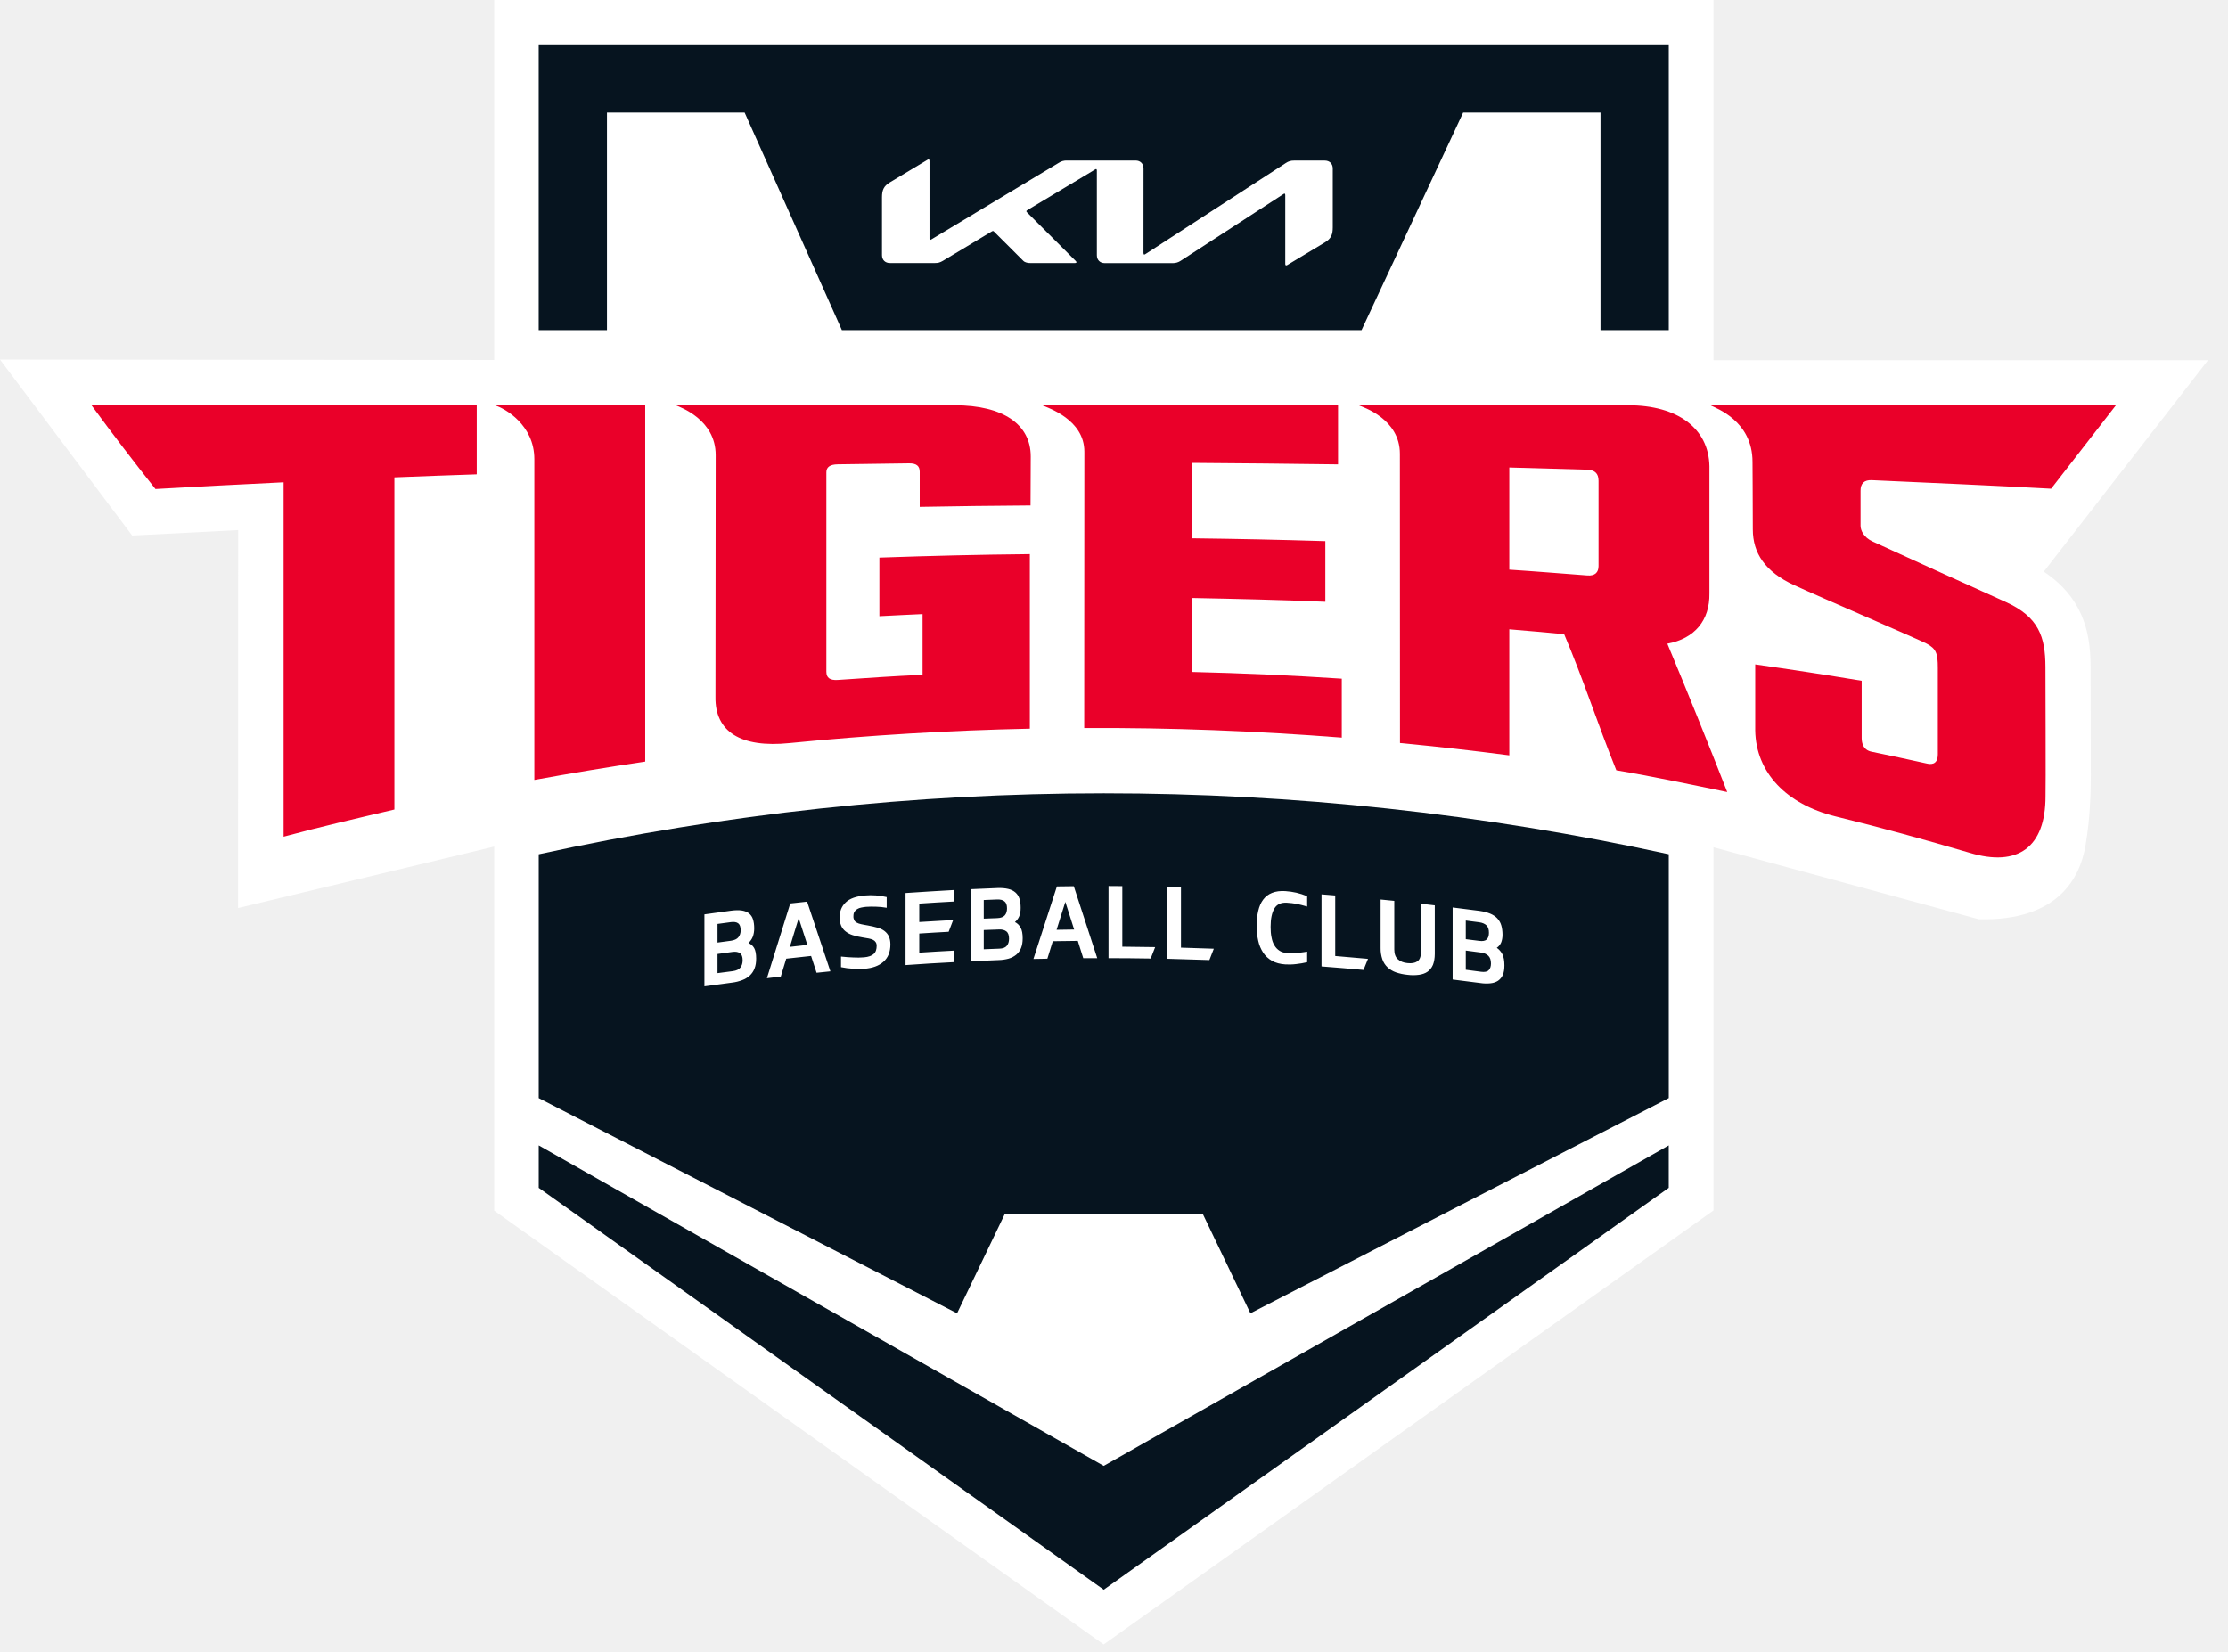
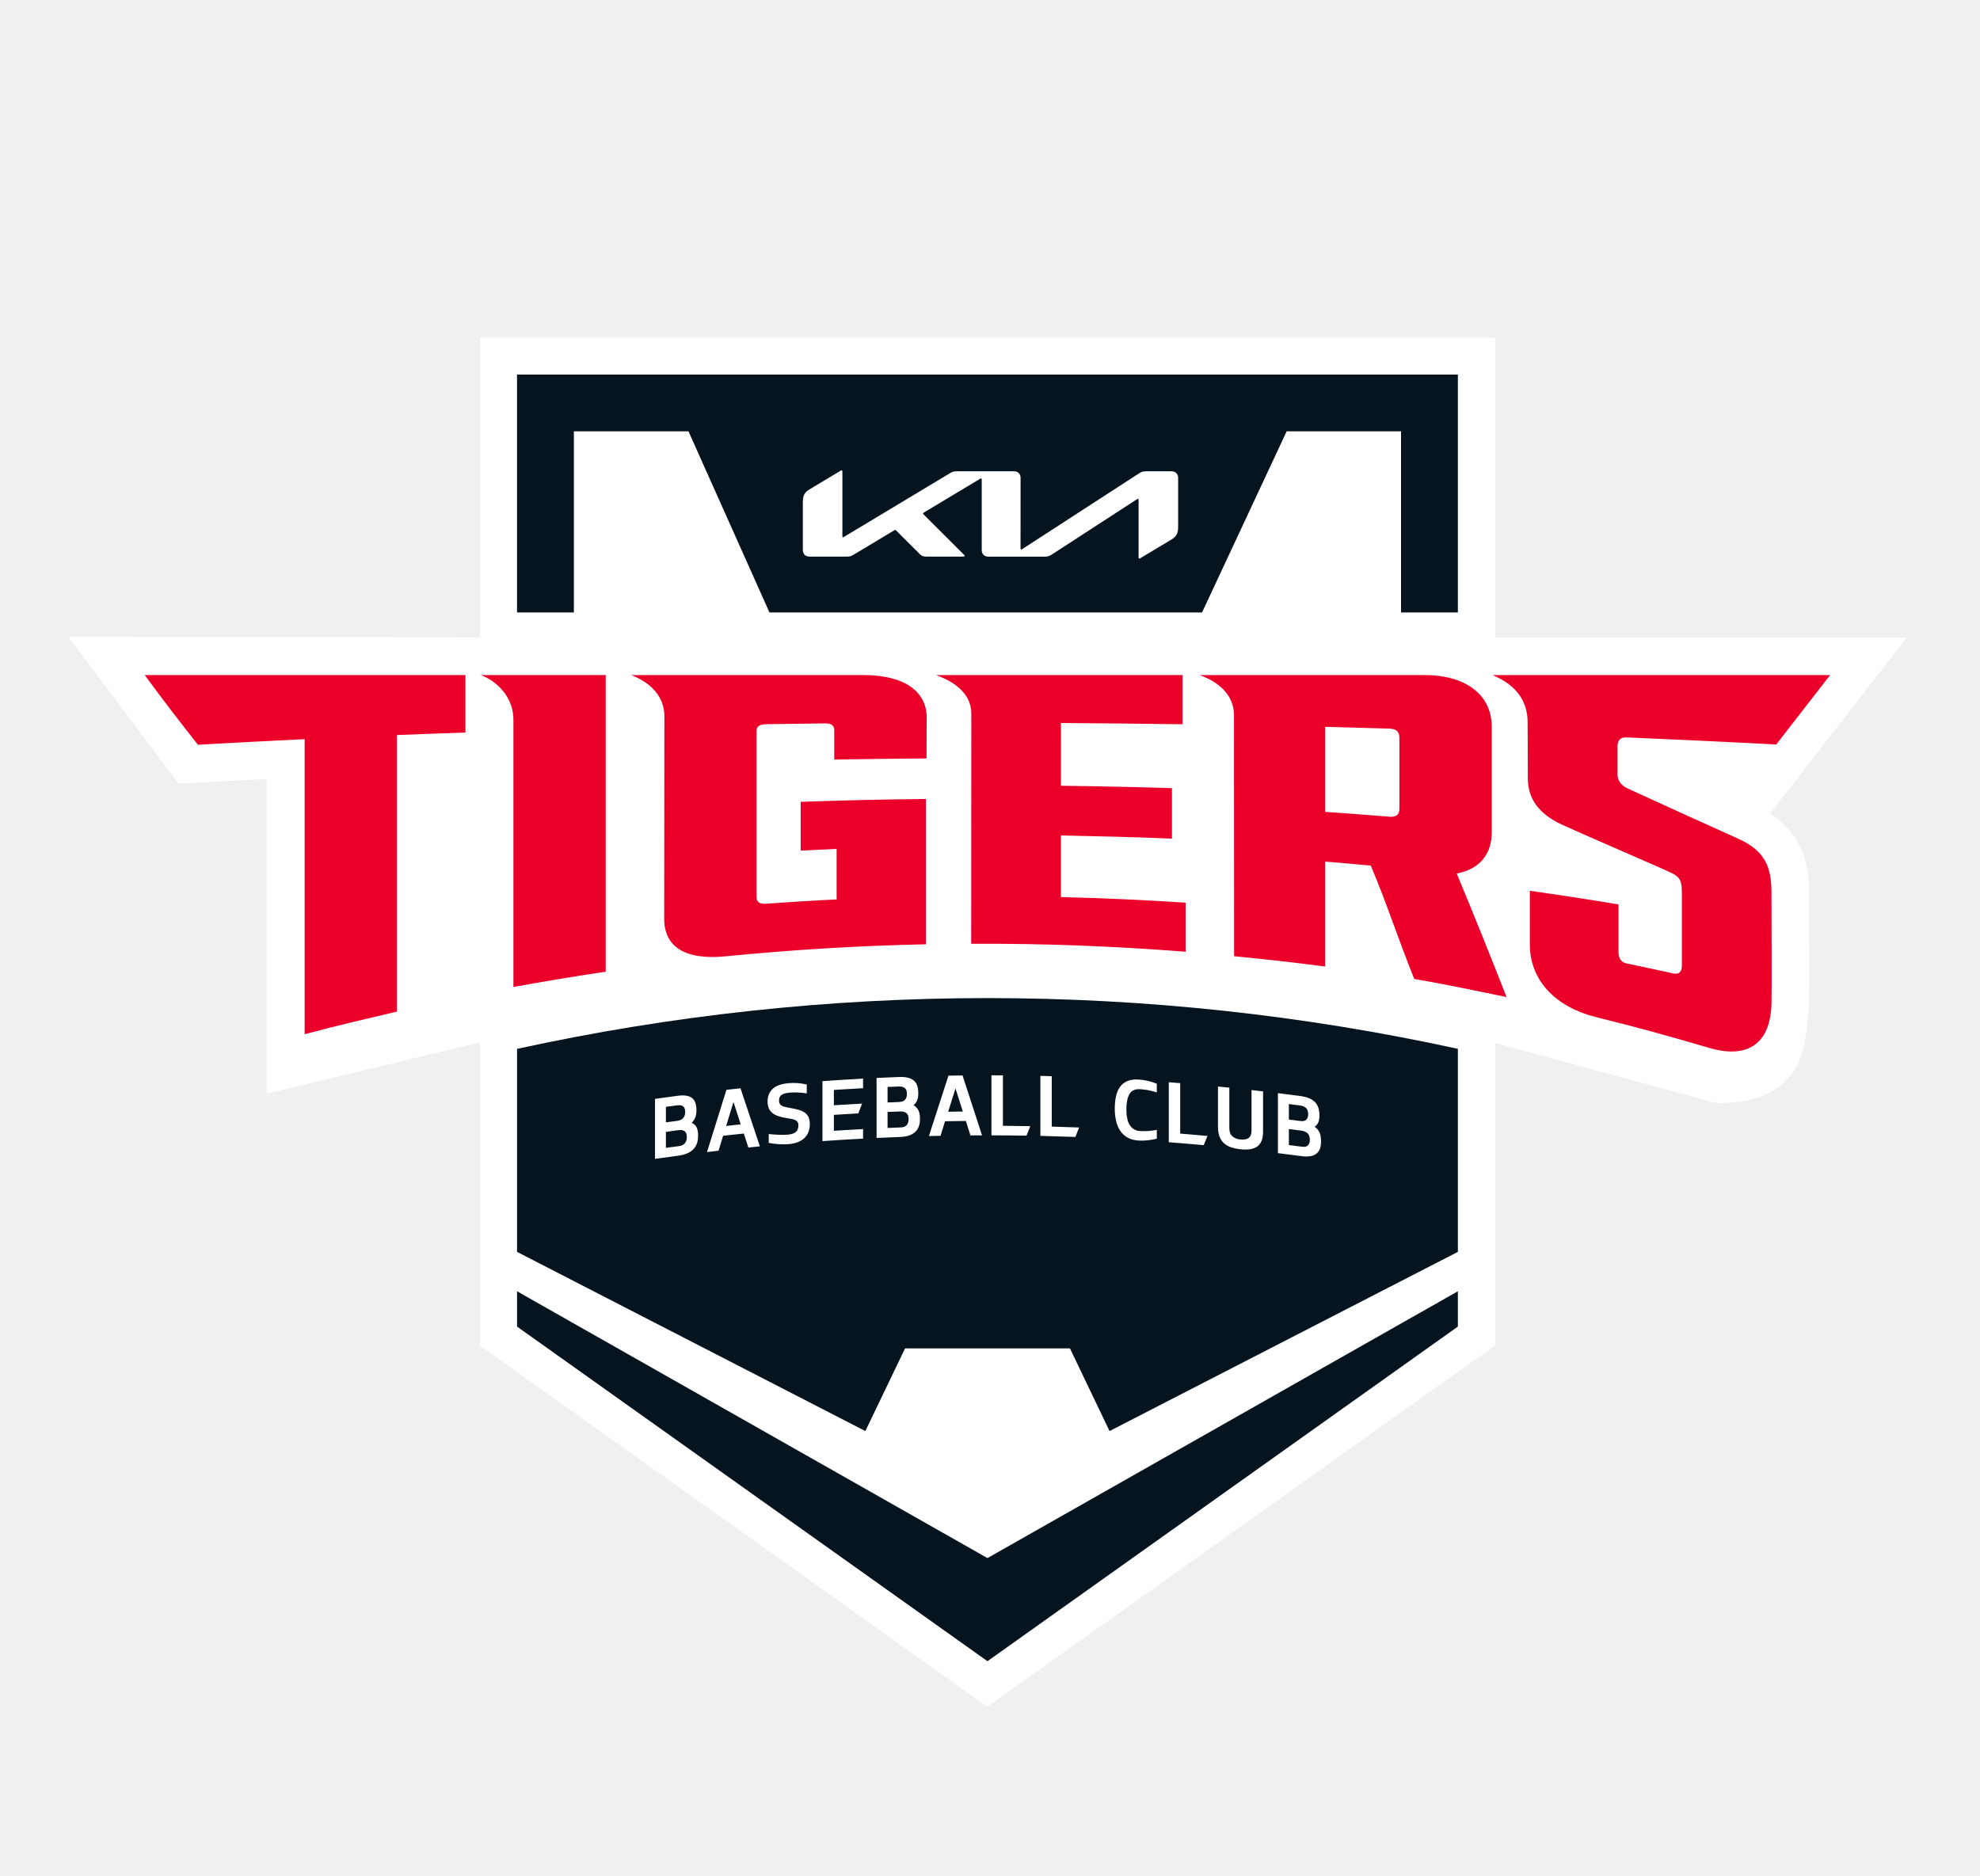
- <svg xmlns="http://www.w3.org/2000/svg" width="89" height="66" viewBox="0 0 89 66" fill="none">
-   <g clip-path="url(#clip0_3029_2956)">
-     <path d="M19.741 0V14.382L0 14.366L5.279 21.396L9.514 21.178L9.51 36.279L19.741 33.822V48.369L44.087 65.7L68.448 48.361V33.85L79.047 36.727C82.263 36.806 83.09 35.013 83.302 33.814C83.405 33.221 83.469 32.585 83.491 32.069C83.513 31.703 83.518 31.339 83.519 30.981C83.519 30.491 83.518 29.846 83.516 29.203C83.514 27.916 83.51 26.639 83.51 26.638V26.638C83.508 25.912 83.437 25.081 82.991 24.261C82.68 23.692 82.204 23.213 81.641 22.838L88.2 14.393L68.448 14.391V0H19.741Z" fill="white" />
-     <path d="M44.09 58.566L21.52 45.763V47.458L44.09 63.514L66.66 47.458V45.763L44.09 58.566Z" fill="#06141F" />
-     <path d="M40.137 48.504H48.048L49.949 52.47L66.661 43.872V34.13C51.789 30.882 36.391 30.883 21.52 34.131V43.873L38.231 52.471L40.137 48.504Z" fill="#06141F" />
-     <path d="M38.135 16.192H26.998C27.172 16.27 28.589 16.759 28.589 18.182L28.58 27.846C28.558 29.226 29.577 29.89 31.544 29.688C34.733 29.372 37.934 29.18 41.138 29.113V22.139C39.036 22.16 37.229 22.205 35.128 22.277V24.619C35.808 24.588 36.171 24.562 36.853 24.535V26.96C35.663 27.014 34.66 27.084 33.466 27.166C33.154 27.186 33.01 27.084 33.01 26.837V18.867C33.01 18.659 33.16 18.555 33.467 18.551C34.446 18.535 35.33 18.522 36.309 18.512C36.615 18.509 36.739 18.619 36.739 18.854V20.249C38.214 20.223 39.694 20.203 41.166 20.194L41.174 18.238C41.176 16.96 40.078 16.192 38.136 16.192" fill="#EA0029" />
-     <path d="M63.856 19.207V22.616C63.856 22.868 63.714 23.015 63.408 22.991C62.297 22.908 61.407 22.832 60.291 22.759V18.678C61.406 18.706 62.283 18.737 63.395 18.765C63.703 18.777 63.856 18.912 63.856 19.207ZM68.285 23.702V18.626C68.256 17.102 66.999 16.194 65.056 16.192H54.273C54.462 16.271 55.92 16.741 55.92 18.13L55.924 29.686C57.354 29.823 58.867 29.991 60.291 30.179V25.143C61.007 25.203 61.766 25.268 62.482 25.338C63.242 27.125 63.808 28.893 64.566 30.776C66.003 31.019 67.567 31.349 68.996 31.644C68.221 29.66 67.423 27.684 66.604 25.717C67.694 25.515 68.303 24.789 68.285 23.702Z" fill="#EA0029" />
-     <path d="M6.21 19.538C7.943 19.442 9.591 19.351 11.329 19.269V33.428C12.755 33.042 14.318 32.681 15.755 32.343V19.072C16.795 19.028 18.007 18.987 19.044 18.951V16.193H3.656C4.486 17.324 5.337 18.439 6.21 19.538ZM80.114 24.047C78.785 23.451 75.736 22.066 74.795 21.63C74.45 21.468 74.322 21.192 74.322 21.003V19.61C74.318 19.314 74.471 19.169 74.774 19.184C77.036 19.287 79.681 19.401 81.934 19.526L84.522 16.193H68.328C68.551 16.313 70.006 16.812 70.006 18.452C70.006 18.452 70.018 20.212 70.018 21.15C70.018 22.091 70.504 22.847 71.681 23.384C72.854 23.922 76.672 25.558 76.964 25.716C77.345 25.918 77.409 26.116 77.409 26.676V30.135C77.41 30.605 77.071 30.529 76.96 30.504C76.184 30.329 75.54 30.197 74.76 30.033C74.649 30.009 74.372 29.934 74.367 29.488V27.199C72.952 26.964 71.534 26.746 70.114 26.545V29.181C70.141 30.873 71.366 32.13 73.305 32.613C75.127 33.058 76.879 33.543 78.68 34.072C80.598 34.652 81.714 33.861 81.71 31.809C81.724 31.757 81.707 26.644 81.707 26.644C81.704 25.45 81.443 24.646 80.114 24.047M21.345 18.344V31.161C22.81 30.894 24.299 30.647 25.774 30.429V16.192H19.762C20.161 16.309 21.345 16.97 21.345 18.344M41.633 16.192C41.853 16.293 43.316 16.757 43.316 18.045C43.312 21.727 43.312 25.407 43.31 29.087C46.763 29.07 50.157 29.201 53.599 29.47V27.115C51.606 26.984 49.611 26.894 47.614 26.847V23.891C49.393 23.926 51.166 23.966 52.942 24.043V21.62C51.167 21.565 49.391 21.527 47.614 21.506C47.619 18.568 47.614 18.568 47.614 18.494C49.601 18.508 51.465 18.526 53.45 18.553V16.193L41.633 16.192Z" fill="#EA0029" />
-     <path d="M29.275 38.8C29.417 38.781 29.518 38.733 29.578 38.655C29.636 38.58 29.666 38.481 29.666 38.363C29.666 38.228 29.632 38.132 29.559 38.082C29.491 38.033 29.396 38.015 29.274 38.029C29.071 38.058 28.867 38.086 28.662 38.114V38.88C28.867 38.853 29.071 38.826 29.275 38.8ZM29.196 37.586C29.337 37.566 29.439 37.519 29.497 37.445C29.557 37.372 29.587 37.278 29.587 37.163C29.585 37.027 29.553 36.935 29.486 36.887C29.418 36.839 29.322 36.824 29.196 36.841C29.017 36.864 28.84 36.888 28.662 36.913V37.658C28.842 37.634 29.017 37.608 29.196 37.586ZM29.207 36.384C29.375 36.362 29.514 36.359 29.632 36.377C29.75 36.395 29.842 36.433 29.919 36.49C29.991 36.551 30.048 36.629 30.078 36.727C30.11 36.826 30.128 36.947 30.128 37.091C30.128 37.217 30.107 37.33 30.071 37.426C30.034 37.519 29.975 37.602 29.899 37.678C29.995 37.716 30.071 37.783 30.126 37.877C30.179 37.972 30.206 38.111 30.206 38.296C30.206 38.45 30.186 38.58 30.141 38.693C30.101 38.8 30.037 38.896 29.953 38.975C29.865 39.055 29.762 39.118 29.65 39.159C29.521 39.208 29.387 39.242 29.25 39.258C28.88 39.306 28.51 39.358 28.139 39.408V36.531C28.494 36.481 28.851 36.432 29.207 36.384ZM31.553 37.83C31.784 37.804 32.02 37.777 32.251 37.752C32.136 37.396 32.022 37.038 31.905 36.682C31.789 37.063 31.666 37.446 31.553 37.83ZM32.4 38.193C32.069 38.228 31.736 38.264 31.407 38.302C31.333 38.54 31.261 38.778 31.189 39.018C31.003 39.039 30.819 39.062 30.635 39.083C30.944 38.086 31.258 37.091 31.567 36.096C31.791 36.071 32.018 36.047 32.241 36.023L33.171 38.808C32.987 38.826 32.803 38.844 32.619 38.865C32.543 38.64 32.473 38.416 32.4 38.193ZM35.42 36.268C35.275 36.242 35.129 36.227 34.982 36.224C34.845 36.218 34.718 36.224 34.597 36.23C34.533 36.236 34.469 36.246 34.405 36.259C34.343 36.27 34.291 36.29 34.243 36.32C34.198 36.345 34.16 36.382 34.133 36.426C34.104 36.471 34.091 36.529 34.091 36.601C34.087 36.656 34.098 36.711 34.122 36.761C34.143 36.803 34.177 36.838 34.219 36.859C34.266 36.887 34.324 36.908 34.399 36.924C34.47 36.941 34.56 36.956 34.665 36.974C34.811 37 34.939 37.03 35.051 37.062C35.165 37.094 35.258 37.14 35.334 37.198C35.408 37.256 35.467 37.327 35.507 37.411C35.544 37.498 35.568 37.604 35.568 37.73C35.568 38.033 35.474 38.264 35.287 38.428C35.103 38.592 34.844 38.682 34.518 38.706C34.376 38.714 34.225 38.714 34.064 38.703C33.907 38.694 33.75 38.673 33.595 38.641V38.217C33.772 38.237 33.934 38.248 34.082 38.253C34.228 38.262 34.371 38.259 34.515 38.248C34.69 38.232 34.821 38.187 34.899 38.115C34.982 38.044 35.02 37.931 35.02 37.781C35.021 37.734 35.009 37.687 34.984 37.647C34.959 37.606 34.923 37.573 34.881 37.553C34.825 37.526 34.767 37.507 34.706 37.496C34.637 37.482 34.549 37.467 34.456 37.453C34.324 37.433 34.194 37.403 34.067 37.363C33.963 37.331 33.865 37.281 33.779 37.214C33.702 37.154 33.641 37.076 33.602 36.987C33.559 36.881 33.538 36.768 33.54 36.654C33.54 36.407 33.62 36.206 33.784 36.052C33.945 35.897 34.201 35.807 34.56 35.776C34.848 35.752 35.139 35.774 35.42 35.841V36.268ZM36.173 35.679C36.822 35.634 37.473 35.595 38.123 35.558C38.122 35.712 38.122 35.865 38.123 36.017C37.657 36.043 37.188 36.069 36.721 36.101V36.837C37.172 36.809 37.623 36.782 38.075 36.758C38.016 36.914 37.955 37.071 37.895 37.227C37.505 37.249 37.112 37.27 36.721 37.297V38.061C37.188 38.03 37.657 38.003 38.123 37.979C38.122 38.131 38.122 38.285 38.123 38.439C37.473 38.471 36.822 38.512 36.173 38.558V35.679ZM39.915 37.902C40.059 37.899 40.159 37.859 40.217 37.789C40.277 37.716 40.307 37.624 40.307 37.504C40.307 37.367 40.274 37.269 40.201 37.212C40.132 37.157 40.033 37.13 39.915 37.135C39.708 37.143 39.504 37.151 39.297 37.157V37.926C39.504 37.918 39.708 37.91 39.915 37.902ZM39.833 36.682C39.977 36.677 40.078 36.639 40.139 36.569C40.197 36.503 40.226 36.409 40.226 36.295C40.226 36.162 40.196 36.066 40.125 36.012C40.059 35.957 39.962 35.932 39.833 35.936C39.654 35.943 39.477 35.95 39.297 35.958V36.702C39.477 36.695 39.654 36.687 39.833 36.682ZM39.848 35.48C40.013 35.474 40.155 35.487 40.274 35.515C40.39 35.542 40.489 35.592 40.563 35.657C40.635 35.721 40.691 35.804 40.723 35.906C40.756 36.009 40.771 36.131 40.771 36.273C40.771 36.402 40.754 36.513 40.716 36.604C40.678 36.695 40.619 36.773 40.543 36.839C40.642 36.887 40.716 36.964 40.77 37.062C40.825 37.161 40.852 37.303 40.852 37.486C40.852 37.642 40.83 37.769 40.787 37.877C40.746 37.98 40.681 38.07 40.597 38.141C40.507 38.215 40.403 38.269 40.291 38.3C40.161 38.336 40.027 38.355 39.892 38.358C39.517 38.373 39.142 38.389 38.77 38.406V35.526C39.129 35.508 39.486 35.494 39.848 35.48ZM42.206 37.148L42.908 37.137C42.79 36.769 42.676 36.401 42.556 36.032C42.439 36.404 42.32 36.775 42.206 37.148ZM43.054 37.591C42.722 37.594 42.39 37.601 42.055 37.604C41.983 37.837 41.91 38.071 41.838 38.303C41.652 38.306 41.465 38.31 41.281 38.314C41.593 37.348 41.908 36.383 42.219 35.415C42.444 35.413 42.671 35.41 42.894 35.407C43.207 36.364 43.516 37.321 43.83 38.281C43.645 38.281 43.458 38.281 43.272 38.283C43.2 38.052 43.129 37.822 43.054 37.591ZM44.281 38.281V35.399C44.464 35.399 44.647 35.403 44.832 35.403V37.823C45.269 37.826 45.707 37.832 46.144 37.84C46.083 37.99 46.023 38.143 45.965 38.296C45.404 38.286 44.843 38.282 44.281 38.281ZM46.629 38.306V35.427C46.811 35.433 46.991 35.437 47.175 35.443V37.861C47.614 37.873 48.051 37.888 48.487 37.904C48.429 38.057 48.37 38.206 48.31 38.357C47.749 38.339 47.187 38.32 46.629 38.306ZM52.216 38.442C52.07 38.477 51.921 38.502 51.772 38.518C51.624 38.536 51.48 38.538 51.344 38.531C51.135 38.516 50.961 38.471 50.814 38.389C50.672 38.309 50.551 38.198 50.46 38.063C50.366 37.918 50.298 37.757 50.262 37.588C50.218 37.394 50.197 37.196 50.199 36.997C50.199 36.773 50.22 36.569 50.262 36.392C50.303 36.212 50.368 36.064 50.46 35.941C50.551 35.821 50.668 35.729 50.814 35.672C50.961 35.613 51.14 35.589 51.344 35.602C51.496 35.613 51.642 35.634 51.78 35.665C51.914 35.696 52.063 35.743 52.216 35.804V36.218C52.131 36.196 52.056 36.175 51.986 36.156C51.916 36.139 51.849 36.123 51.786 36.11C51.725 36.099 51.663 36.09 51.602 36.083C51.541 36.077 51.475 36.069 51.407 36.066C51.175 36.052 51.005 36.129 50.907 36.295C50.806 36.466 50.756 36.709 50.756 37.029C50.756 37.181 50.765 37.322 50.792 37.446C50.814 37.571 50.852 37.681 50.907 37.769C50.961 37.861 51.029 37.932 51.113 37.985C51.194 38.038 51.292 38.068 51.41 38.074C51.475 38.079 51.537 38.079 51.595 38.079C51.657 38.079 51.717 38.079 51.782 38.074C51.844 38.068 51.909 38.062 51.981 38.054C52.051 38.046 52.131 38.036 52.216 38.019V38.442ZM52.79 38.612V35.732C52.969 35.746 53.15 35.761 53.337 35.776V38.195C53.771 38.232 54.208 38.27 54.646 38.309C54.584 38.456 54.525 38.605 54.467 38.752C53.908 38.701 53.349 38.654 52.79 38.612ZM55.696 37.93C55.696 38.111 55.744 38.244 55.842 38.327C55.94 38.414 56.064 38.464 56.223 38.478C56.389 38.497 56.519 38.475 56.615 38.411C56.712 38.348 56.76 38.225 56.76 38.043V36.106C56.944 36.126 57.127 36.148 57.314 36.171V38.11C57.314 38.283 57.286 38.429 57.242 38.546C57.193 38.662 57.122 38.752 57.03 38.819C56.937 38.886 56.82 38.926 56.687 38.946C56.533 38.967 56.377 38.967 56.223 38.947C56.066 38.932 55.91 38.899 55.761 38.848C55.637 38.805 55.523 38.736 55.426 38.647C55.333 38.558 55.262 38.449 55.22 38.327C55.171 38.182 55.147 38.03 55.15 37.877V35.938C55.332 35.957 55.516 35.974 55.696 35.992V37.93ZM59.167 38.826C59.308 38.844 59.41 38.824 59.468 38.763C59.527 38.703 59.558 38.612 59.558 38.495C59.558 38.357 59.523 38.253 59.453 38.185C59.38 38.117 59.286 38.074 59.167 38.058C58.963 38.029 58.756 38.003 58.552 37.977V38.745C58.756 38.77 58.963 38.8 59.167 38.826ZM59.087 37.591C59.227 37.611 59.331 37.591 59.388 37.532C59.448 37.475 59.477 37.389 59.477 37.27C59.479 37.137 59.445 37.037 59.378 36.97C59.31 36.906 59.215 36.864 59.087 36.847C58.909 36.823 58.73 36.8 58.552 36.778V37.523C58.73 37.545 58.907 37.569 59.087 37.591ZM59.099 36.392C59.266 36.416 59.405 36.451 59.524 36.5C59.641 36.548 59.738 36.614 59.809 36.689C59.881 36.766 59.937 36.859 59.969 36.967C60.002 37.075 60.018 37.201 60.02 37.342C60.02 37.472 59.997 37.579 59.962 37.664C59.922 37.748 59.867 37.818 59.79 37.867C59.888 37.937 59.962 38.023 60.018 38.131C60.069 38.24 60.095 38.385 60.095 38.571C60.095 38.723 60.075 38.849 60.033 38.949C59.993 39.042 59.927 39.123 59.844 39.182C59.759 39.239 59.658 39.274 59.539 39.286C59.407 39.3 59.274 39.297 59.143 39.277C58.772 39.229 58.401 39.18 58.027 39.135V36.256C58.385 36.3 58.743 36.346 59.099 36.392Z" fill="white" />
-     <path d="M24.246 13.188V4.497H29.745L33.63 13.188H54.388L58.447 4.497H63.934V13.188H66.661V1.773H21.519V13.188H24.246Z" fill="#06141F" />
-     <path d="M45.679 10.117C45.679 10.151 45.689 10.17 45.71 10.17C45.725 10.168 45.74 10.162 45.753 10.152L51.365 6.513C51.46 6.447 51.573 6.413 51.689 6.416H52.922C53.111 6.416 53.239 6.542 53.239 6.731V9.084C53.239 9.368 53.176 9.533 52.924 9.685L51.428 10.584C51.413 10.594 51.396 10.601 51.377 10.602C51.36 10.602 51.341 10.588 51.341 10.536V7.791C51.341 7.758 51.332 7.736 51.311 7.736C51.295 7.738 51.28 7.745 51.267 7.755L47.166 10.417C47.073 10.48 46.963 10.513 46.851 10.512H44.132C43.941 10.512 43.815 10.386 43.815 10.196V6.805C43.815 6.779 43.805 6.756 43.783 6.756C43.767 6.758 43.752 6.764 43.74 6.774L41.034 8.397C41.006 8.414 40.999 8.428 40.999 8.44C40.999 8.45 41.005 8.461 41.023 8.481L42.956 10.411C42.982 10.437 43 10.456 43 10.478C43 10.496 42.971 10.51 42.937 10.51H41.19C41.053 10.51 40.947 10.491 40.873 10.417L39.701 9.247C39.697 9.242 39.691 9.238 39.685 9.235C39.679 9.232 39.672 9.23 39.665 9.229C39.653 9.23 39.64 9.234 39.629 9.24L37.67 10.417C37.551 10.489 37.47 10.508 37.353 10.508H35.551C35.359 10.511 35.232 10.383 35.232 10.194V7.886C35.232 7.6 35.296 7.436 35.549 7.285L37.054 6.382C37.066 6.374 37.08 6.37 37.094 6.369C37.118 6.369 37.13 6.393 37.13 6.445V9.535C37.13 9.568 37.137 9.582 37.161 9.582C37.177 9.58 37.192 9.573 37.206 9.564L42.29 6.508C42.388 6.441 42.507 6.409 42.625 6.414H45.362C45.551 6.414 45.679 6.54 45.679 6.729L45.677 10.117H45.679Z" fill="white" />
+ <svg xmlns="http://www.w3.org/2000/svg" width="95" height="90" viewBox="0 0 95 90" fill="none">
+   <g clip-path="url(#clip0_3029_2954)">
+     <path d="M23.029 16.2V30.582L3.288 30.566L8.567 37.596L12.802 37.379L12.798 52.479L23.029 50.022V64.569L47.375 81.9L71.736 64.561V50.05L82.335 52.927C85.55 53.007 86.378 51.213 86.59 50.015C86.693 49.421 86.756 48.785 86.779 48.269C86.801 47.903 86.806 47.539 86.806 47.181C86.807 46.691 86.806 46.046 86.804 45.403C86.802 44.117 86.797 42.839 86.797 42.839V42.838C86.796 42.112 86.725 41.281 86.279 40.462C85.968 39.892 85.492 39.413 84.928 39.038L91.488 30.593L71.736 30.592V16.2H23.029Z" fill="white" />
+     <path d="M47.378 74.766L24.808 61.963V63.658L47.378 79.714L69.948 63.658V61.963L47.378 74.766Z" fill="#06141F" />
+     <path d="M43.425 64.704H51.336L53.236 68.671L69.949 60.072V50.33C55.077 47.082 39.679 47.083 24.808 50.331V60.073L41.519 68.671L43.425 64.704Z" fill="#06141F" />
+     <path d="M41.423 32.393H30.285C30.46 32.47 31.877 32.959 31.877 34.382L31.868 44.047C31.846 45.426 32.864 46.09 34.832 45.888C38.021 45.572 41.221 45.38 44.426 45.313V38.34C42.324 38.36 40.517 38.405 38.416 38.477V40.819C39.096 40.788 39.459 40.762 40.141 40.736V43.16C38.951 43.214 37.947 43.284 36.754 43.366C36.441 43.387 36.298 43.284 36.298 43.037V35.067C36.298 34.859 36.448 34.755 36.755 34.751C37.734 34.735 38.618 34.723 39.597 34.712C39.903 34.71 40.027 34.82 40.027 35.054V36.449C41.501 36.423 42.981 36.404 44.454 36.394L44.462 34.439C44.464 33.16 43.366 32.393 41.423 32.393" fill="#EA0029" />
+     <path d="M67.143 35.408V38.816C67.143 39.069 67.002 39.215 66.696 39.192C65.584 39.109 64.695 39.032 63.579 38.959V34.878C64.694 34.906 65.571 34.937 66.683 34.965C66.991 34.977 67.143 35.112 67.143 35.408ZM71.573 39.902V34.827C71.544 33.302 70.287 32.394 68.344 32.393H57.561C57.749 32.471 59.207 32.941 59.207 34.33L59.212 45.886C60.642 46.024 62.155 46.191 63.579 46.379V41.344C64.295 41.403 65.054 41.468 65.77 41.538C66.53 43.325 67.096 45.093 67.854 46.976C69.291 47.22 70.855 47.55 72.284 47.845C71.508 45.86 70.711 43.884 69.892 41.917C70.982 41.715 71.591 40.989 71.573 39.902Z" fill="#EA0029" />
+     <path d="M9.498 35.738C11.23 35.642 12.879 35.551 14.617 35.469V49.629C16.043 49.242 17.606 48.881 19.043 48.543V35.272C20.083 35.228 21.295 35.187 22.332 35.151V32.393H6.943C7.774 33.524 8.625 34.639 9.498 35.738ZM83.402 40.247C82.073 39.652 79.024 38.267 78.083 37.83C77.738 37.668 77.61 37.392 77.61 37.203V35.81C77.606 35.514 77.758 35.37 78.061 35.385C80.323 35.487 82.969 35.601 85.222 35.726L87.81 32.393H71.616C71.839 32.513 73.294 33.012 73.294 34.652C73.294 34.652 73.306 36.412 73.306 37.35C73.306 38.291 73.792 39.047 74.969 39.585C76.142 40.122 79.96 41.758 80.251 41.916C80.633 42.118 80.696 42.316 80.696 42.876V46.335C80.698 46.805 80.359 46.73 80.248 46.704C79.472 46.529 78.828 46.398 78.048 46.233C77.937 46.209 77.66 46.134 77.655 45.688V43.4C76.24 43.164 74.822 42.946 73.402 42.745V45.381C73.429 47.074 74.654 48.331 76.593 48.813C78.415 49.258 80.167 49.743 81.968 50.273C83.886 50.852 85.002 50.061 84.998 48.009C85.012 47.957 84.995 42.844 84.995 42.844C84.991 41.65 84.731 40.847 83.402 40.247M24.633 34.544V47.362C26.098 47.094 27.587 46.847 29.062 46.629V32.393H23.05C23.449 32.509 24.633 33.17 24.633 34.545M44.921 32.393C45.141 32.493 46.604 32.957 46.604 34.245C46.6 37.928 46.6 41.608 46.598 45.288C50.051 45.27 53.445 45.401 56.887 45.671V43.316C54.894 43.184 52.899 43.095 50.902 43.047V40.091C52.681 40.127 54.454 40.166 56.23 40.243V37.82C54.455 37.765 52.679 37.727 50.902 37.706C50.907 34.768 50.902 34.768 50.902 34.694C52.889 34.708 54.752 34.726 56.737 34.754V32.393L44.921 32.393Z" fill="#EA0029" />
+     <path d="M32.562 55C32.705 54.981 32.806 54.933 32.866 54.856C32.924 54.78 32.953 54.682 32.953 54.563C32.953 54.428 32.92 54.332 32.847 54.282C32.779 54.233 32.684 54.215 32.562 54.23C32.359 54.258 32.155 54.286 31.95 54.314V55.08C32.155 55.053 32.359 55.026 32.562 55ZM32.483 53.786C32.625 53.767 32.727 53.72 32.785 53.645C32.845 53.572 32.875 53.478 32.875 53.363C32.873 53.227 32.841 53.135 32.774 53.087C32.706 53.039 32.61 53.024 32.483 53.041C32.305 53.064 32.127 53.088 31.95 53.113V53.858C32.13 53.834 32.305 53.808 32.483 53.786ZM32.495 52.585C32.663 52.562 32.802 52.559 32.92 52.577C33.038 52.595 33.13 52.633 33.207 52.691C33.279 52.751 33.336 52.829 33.366 52.928C33.398 53.026 33.416 53.147 33.416 53.291C33.416 53.417 33.395 53.53 33.359 53.626C33.321 53.72 33.263 53.802 33.187 53.878C33.283 53.916 33.359 53.983 33.413 54.078C33.467 54.172 33.494 54.312 33.494 54.496C33.494 54.65 33.474 54.781 33.429 54.893C33.389 55 33.325 55.096 33.241 55.175C33.153 55.256 33.05 55.318 32.938 55.359C32.809 55.408 32.675 55.442 32.538 55.459C32.168 55.507 31.798 55.558 31.427 55.608V52.731C31.782 52.681 32.139 52.632 32.495 52.585ZM34.841 54.03C35.072 54.004 35.307 53.977 35.539 53.953C35.424 53.596 35.31 53.239 35.193 52.882C35.077 53.263 34.954 53.646 34.841 54.03ZM35.688 54.394C35.356 54.428 35.024 54.464 34.694 54.502C34.62 54.74 34.548 54.978 34.477 55.218C34.291 55.239 34.107 55.262 33.922 55.283C34.232 54.286 34.546 53.291 34.854 52.296C35.079 52.271 35.306 52.247 35.529 52.223L36.459 55.008C36.275 55.026 36.091 55.044 35.907 55.065C35.831 54.84 35.761 54.617 35.688 54.394ZM38.708 52.469C38.563 52.442 38.417 52.427 38.27 52.424C38.133 52.418 38.005 52.424 37.885 52.431C37.821 52.437 37.757 52.446 37.693 52.459C37.63 52.47 37.579 52.491 37.531 52.52C37.486 52.545 37.448 52.582 37.421 52.626C37.391 52.672 37.379 52.729 37.379 52.801C37.375 52.856 37.386 52.911 37.41 52.961C37.431 53.004 37.465 53.038 37.507 53.06C37.554 53.087 37.612 53.108 37.686 53.124C37.758 53.141 37.848 53.156 37.953 53.174C38.099 53.2 38.227 53.23 38.339 53.263C38.453 53.294 38.546 53.341 38.622 53.398C38.696 53.456 38.754 53.527 38.795 53.611C38.832 53.698 38.855 53.804 38.855 53.93C38.855 54.233 38.762 54.464 38.575 54.628C38.391 54.792 38.132 54.883 37.806 54.906C37.664 54.914 37.513 54.914 37.352 54.903C37.194 54.894 37.038 54.873 36.883 54.842V54.418C37.059 54.437 37.222 54.449 37.37 54.453C37.515 54.462 37.659 54.459 37.803 54.448C37.978 54.432 38.108 54.387 38.187 54.316C38.27 54.244 38.308 54.132 38.308 53.982C38.309 53.934 38.297 53.887 38.272 53.847C38.247 53.806 38.211 53.774 38.169 53.753C38.113 53.726 38.054 53.707 37.994 53.697C37.925 53.682 37.837 53.667 37.744 53.653C37.612 53.633 37.482 53.603 37.355 53.563C37.251 53.531 37.153 53.481 37.067 53.415C36.99 53.355 36.929 53.276 36.889 53.188C36.847 53.081 36.826 52.968 36.828 52.854C36.828 52.607 36.908 52.406 37.072 52.252C37.233 52.097 37.489 52.008 37.848 51.976C38.136 51.952 38.426 51.974 38.708 52.041V52.469ZM39.461 51.879C40.11 51.834 40.761 51.795 41.411 51.758C41.41 51.912 41.41 52.065 41.411 52.218C40.945 52.243 40.475 52.27 40.009 52.301V53.037C40.46 53.009 40.911 52.982 41.362 52.958C41.304 53.114 41.243 53.271 41.183 53.427C40.793 53.449 40.4 53.471 40.009 53.498V54.261C40.475 54.23 40.945 54.204 41.411 54.179C41.41 54.331 41.41 54.486 41.411 54.639C40.761 54.671 40.11 54.713 39.461 54.758V51.879ZM43.203 54.102C43.346 54.099 43.447 54.059 43.505 53.989C43.564 53.916 43.595 53.825 43.595 53.704C43.595 53.567 43.562 53.469 43.489 53.412C43.42 53.357 43.321 53.33 43.203 53.335C42.996 53.343 42.792 53.351 42.585 53.358V54.126C42.792 54.118 42.995 54.11 43.203 54.102ZM43.121 52.882C43.265 52.877 43.366 52.839 43.427 52.77C43.484 52.704 43.514 52.61 43.514 52.496C43.514 52.362 43.483 52.266 43.413 52.212C43.346 52.157 43.25 52.133 43.121 52.137C42.942 52.144 42.765 52.15 42.585 52.158V52.903C42.765 52.895 42.942 52.887 43.121 52.882ZM43.136 51.68C43.301 51.674 43.443 51.687 43.562 51.715C43.678 51.742 43.777 51.792 43.851 51.857C43.923 51.921 43.979 52.004 44.011 52.106C44.044 52.209 44.059 52.331 44.059 52.473C44.059 52.602 44.042 52.714 44.004 52.804C43.966 52.895 43.907 52.973 43.831 53.039C43.929 53.087 44.004 53.164 44.057 53.263C44.112 53.361 44.14 53.503 44.14 53.686C44.14 53.842 44.118 53.969 44.075 54.077C44.034 54.18 43.969 54.27 43.885 54.341C43.794 54.415 43.69 54.469 43.578 54.5C43.449 54.536 43.315 54.555 43.18 54.559C42.805 54.573 42.43 54.589 42.058 54.606V51.727C42.417 51.708 42.774 51.694 43.136 51.68ZM45.493 53.348L46.196 53.337C46.077 52.969 45.963 52.601 45.844 52.232C45.727 52.605 45.608 52.976 45.493 53.348ZM46.342 53.791C46.01 53.795 45.678 53.801 45.343 53.804C45.271 54.037 45.198 54.271 45.126 54.503C44.939 54.506 44.753 54.511 44.569 54.514C44.881 53.548 45.196 52.583 45.507 51.616C45.732 51.613 45.959 51.61 46.182 51.607C46.495 52.564 46.804 53.521 47.118 54.481C46.932 54.481 46.746 54.481 46.56 54.483C46.488 54.252 46.416 54.022 46.342 53.791ZM47.569 54.481V51.599C47.752 51.599 47.935 51.603 48.12 51.603V54.023C48.557 54.026 48.995 54.032 49.432 54.04C49.371 54.191 49.311 54.343 49.252 54.496C48.691 54.487 48.13 54.482 47.569 54.481ZM49.917 54.506V51.627C50.099 51.633 50.279 51.637 50.463 51.643V54.061C50.902 54.073 51.339 54.089 51.775 54.104C51.716 54.257 51.658 54.406 51.598 54.557C51.037 54.539 50.475 54.52 49.917 54.506ZM55.504 54.643C55.358 54.677 55.209 54.702 55.059 54.718C54.912 54.736 54.768 54.739 54.632 54.731C54.423 54.716 54.249 54.671 54.102 54.589C53.96 54.509 53.839 54.398 53.748 54.263C53.654 54.118 53.586 53.957 53.55 53.788C53.506 53.594 53.485 53.396 53.486 53.197C53.486 52.973 53.508 52.77 53.55 52.593C53.591 52.413 53.656 52.264 53.748 52.141C53.839 52.021 53.956 51.929 54.102 51.872C54.249 51.813 54.428 51.789 54.632 51.803C54.784 51.813 54.93 51.834 55.068 51.865C55.202 51.896 55.351 51.943 55.504 52.004V52.418C55.419 52.396 55.343 52.375 55.274 52.356C55.204 52.34 55.137 52.323 55.074 52.31C55.013 52.3 54.951 52.291 54.889 52.283C54.828 52.277 54.762 52.269 54.695 52.266C54.463 52.252 54.293 52.329 54.195 52.496C54.093 52.667 54.044 52.91 54.044 53.229C54.044 53.382 54.053 53.522 54.08 53.646C54.102 53.771 54.14 53.881 54.195 53.969C54.249 54.061 54.317 54.132 54.401 54.185C54.481 54.238 54.58 54.268 54.698 54.275C54.762 54.279 54.825 54.279 54.883 54.279C54.944 54.279 55.005 54.279 55.07 54.275C55.132 54.268 55.197 54.262 55.269 54.254C55.339 54.246 55.419 54.236 55.504 54.219V54.643ZM56.078 54.812V51.932C56.257 51.946 56.438 51.961 56.625 51.976V54.396C57.059 54.432 57.496 54.47 57.934 54.509C57.871 54.656 57.813 54.806 57.754 54.952C57.196 54.901 56.637 54.854 56.078 54.812ZM58.983 54.13C58.983 54.312 59.032 54.444 59.13 54.527C59.227 54.614 59.352 54.664 59.511 54.678C59.677 54.697 59.807 54.675 59.903 54.612C60 54.548 60.048 54.425 60.048 54.243V52.307C60.231 52.326 60.414 52.348 60.602 52.371V54.311C60.602 54.483 60.574 54.63 60.53 54.746C60.481 54.862 60.41 54.952 60.318 55.019C60.224 55.086 60.108 55.127 59.975 55.146C59.821 55.167 59.665 55.168 59.511 55.147C59.353 55.132 59.198 55.099 59.049 55.048C58.925 55.005 58.811 54.936 58.714 54.847C58.621 54.758 58.55 54.649 58.508 54.527C58.459 54.383 58.435 54.23 58.438 54.078V52.139C58.62 52.157 58.803 52.174 58.983 52.192V54.13ZM62.455 55.026C62.596 55.044 62.698 55.024 62.755 54.963C62.815 54.903 62.846 54.812 62.846 54.695C62.846 54.557 62.811 54.454 62.74 54.385C62.667 54.317 62.573 54.275 62.455 54.258C62.251 54.23 62.044 54.203 61.84 54.177V54.945C62.044 54.971 62.251 55 62.455 55.026ZM62.375 53.791C62.515 53.811 62.618 53.791 62.675 53.732C62.736 53.676 62.765 53.59 62.765 53.471C62.767 53.337 62.733 53.237 62.666 53.17C62.598 53.106 62.502 53.064 62.375 53.048C62.196 53.023 62.018 53 61.84 52.978V53.723C62.018 53.746 62.195 53.769 62.375 53.791ZM62.387 52.593C62.554 52.617 62.693 52.651 62.812 52.7C62.928 52.748 63.026 52.814 63.097 52.889C63.169 52.966 63.224 53.06 63.257 53.167C63.29 53.276 63.306 53.402 63.308 53.543C63.308 53.673 63.285 53.779 63.25 53.864C63.21 53.948 63.155 54.018 63.078 54.068C63.176 54.137 63.25 54.223 63.306 54.331C63.357 54.44 63.383 54.585 63.383 54.771C63.383 54.923 63.362 55.049 63.321 55.149C63.281 55.243 63.215 55.323 63.131 55.382C63.047 55.439 62.946 55.474 62.827 55.486C62.695 55.501 62.562 55.498 62.431 55.477C62.06 55.429 61.688 55.38 61.315 55.335V52.456C61.672 52.5 62.031 52.546 62.387 52.593Z" fill="white" />
+     <path d="M27.534 29.388V20.697H33.033L36.918 29.388H57.675L61.734 20.697H67.222V29.388H69.949V17.974H24.807V29.388H27.534Z" fill="#06141F" />
+     <path d="M48.967 26.317C48.967 26.351 48.977 26.37 48.997 26.37C49.013 26.368 49.028 26.362 49.041 26.353L54.653 22.713C54.748 22.647 54.861 22.613 54.977 22.616H56.21C56.399 22.616 56.527 22.742 56.527 22.931V25.284C56.527 25.568 56.464 25.734 56.212 25.885L54.716 26.784C54.701 26.795 54.683 26.801 54.665 26.802C54.647 26.802 54.629 26.788 54.629 26.736V23.991C54.629 23.958 54.62 23.937 54.599 23.937C54.583 23.938 54.568 23.945 54.555 23.955L50.454 26.617C50.361 26.68 50.251 26.714 50.139 26.712H47.42C47.229 26.712 47.103 26.587 47.103 26.396V23.005C47.103 22.98 47.093 22.956 47.071 22.956C47.055 22.958 47.04 22.964 47.028 22.974L44.322 24.597C44.294 24.615 44.287 24.628 44.287 24.64C44.287 24.651 44.293 24.662 44.311 24.681L46.244 26.612C46.27 26.637 46.288 26.657 46.288 26.678C46.288 26.696 46.259 26.71 46.225 26.71H44.478C44.341 26.71 44.235 26.691 44.161 26.617L42.989 25.448C42.985 25.442 42.979 25.438 42.973 25.435C42.967 25.432 42.96 25.43 42.953 25.43C42.941 25.43 42.928 25.434 42.917 25.441L40.958 26.617C40.839 26.689 40.758 26.709 40.641 26.709H38.839C38.647 26.711 38.52 26.583 38.52 26.394V24.086C38.52 23.8 38.584 23.636 38.837 23.485L40.342 22.582C40.354 22.574 40.368 22.57 40.382 22.569C40.406 22.569 40.418 22.593 40.418 22.645V25.735C40.418 25.768 40.425 25.782 40.449 25.782C40.465 25.78 40.48 25.774 40.493 25.764L45.578 22.708C45.675 22.641 45.794 22.609 45.913 22.615H48.65C48.839 22.615 48.967 22.741 48.967 22.929L48.965 26.317H48.967Z" fill="white" />
  </g>
  <defs>
-     <clipPath id="clip0_3029_2956">
-       <rect width="88.2" height="65.7" fill="white" />
+     <clipPath id="clip0_3029_2954">
+       <rect width="88.2" height="65.7" fill="white" transform="translate(3.28784 16.2002)" />
    </clipPath>
  </defs>
</svg>
